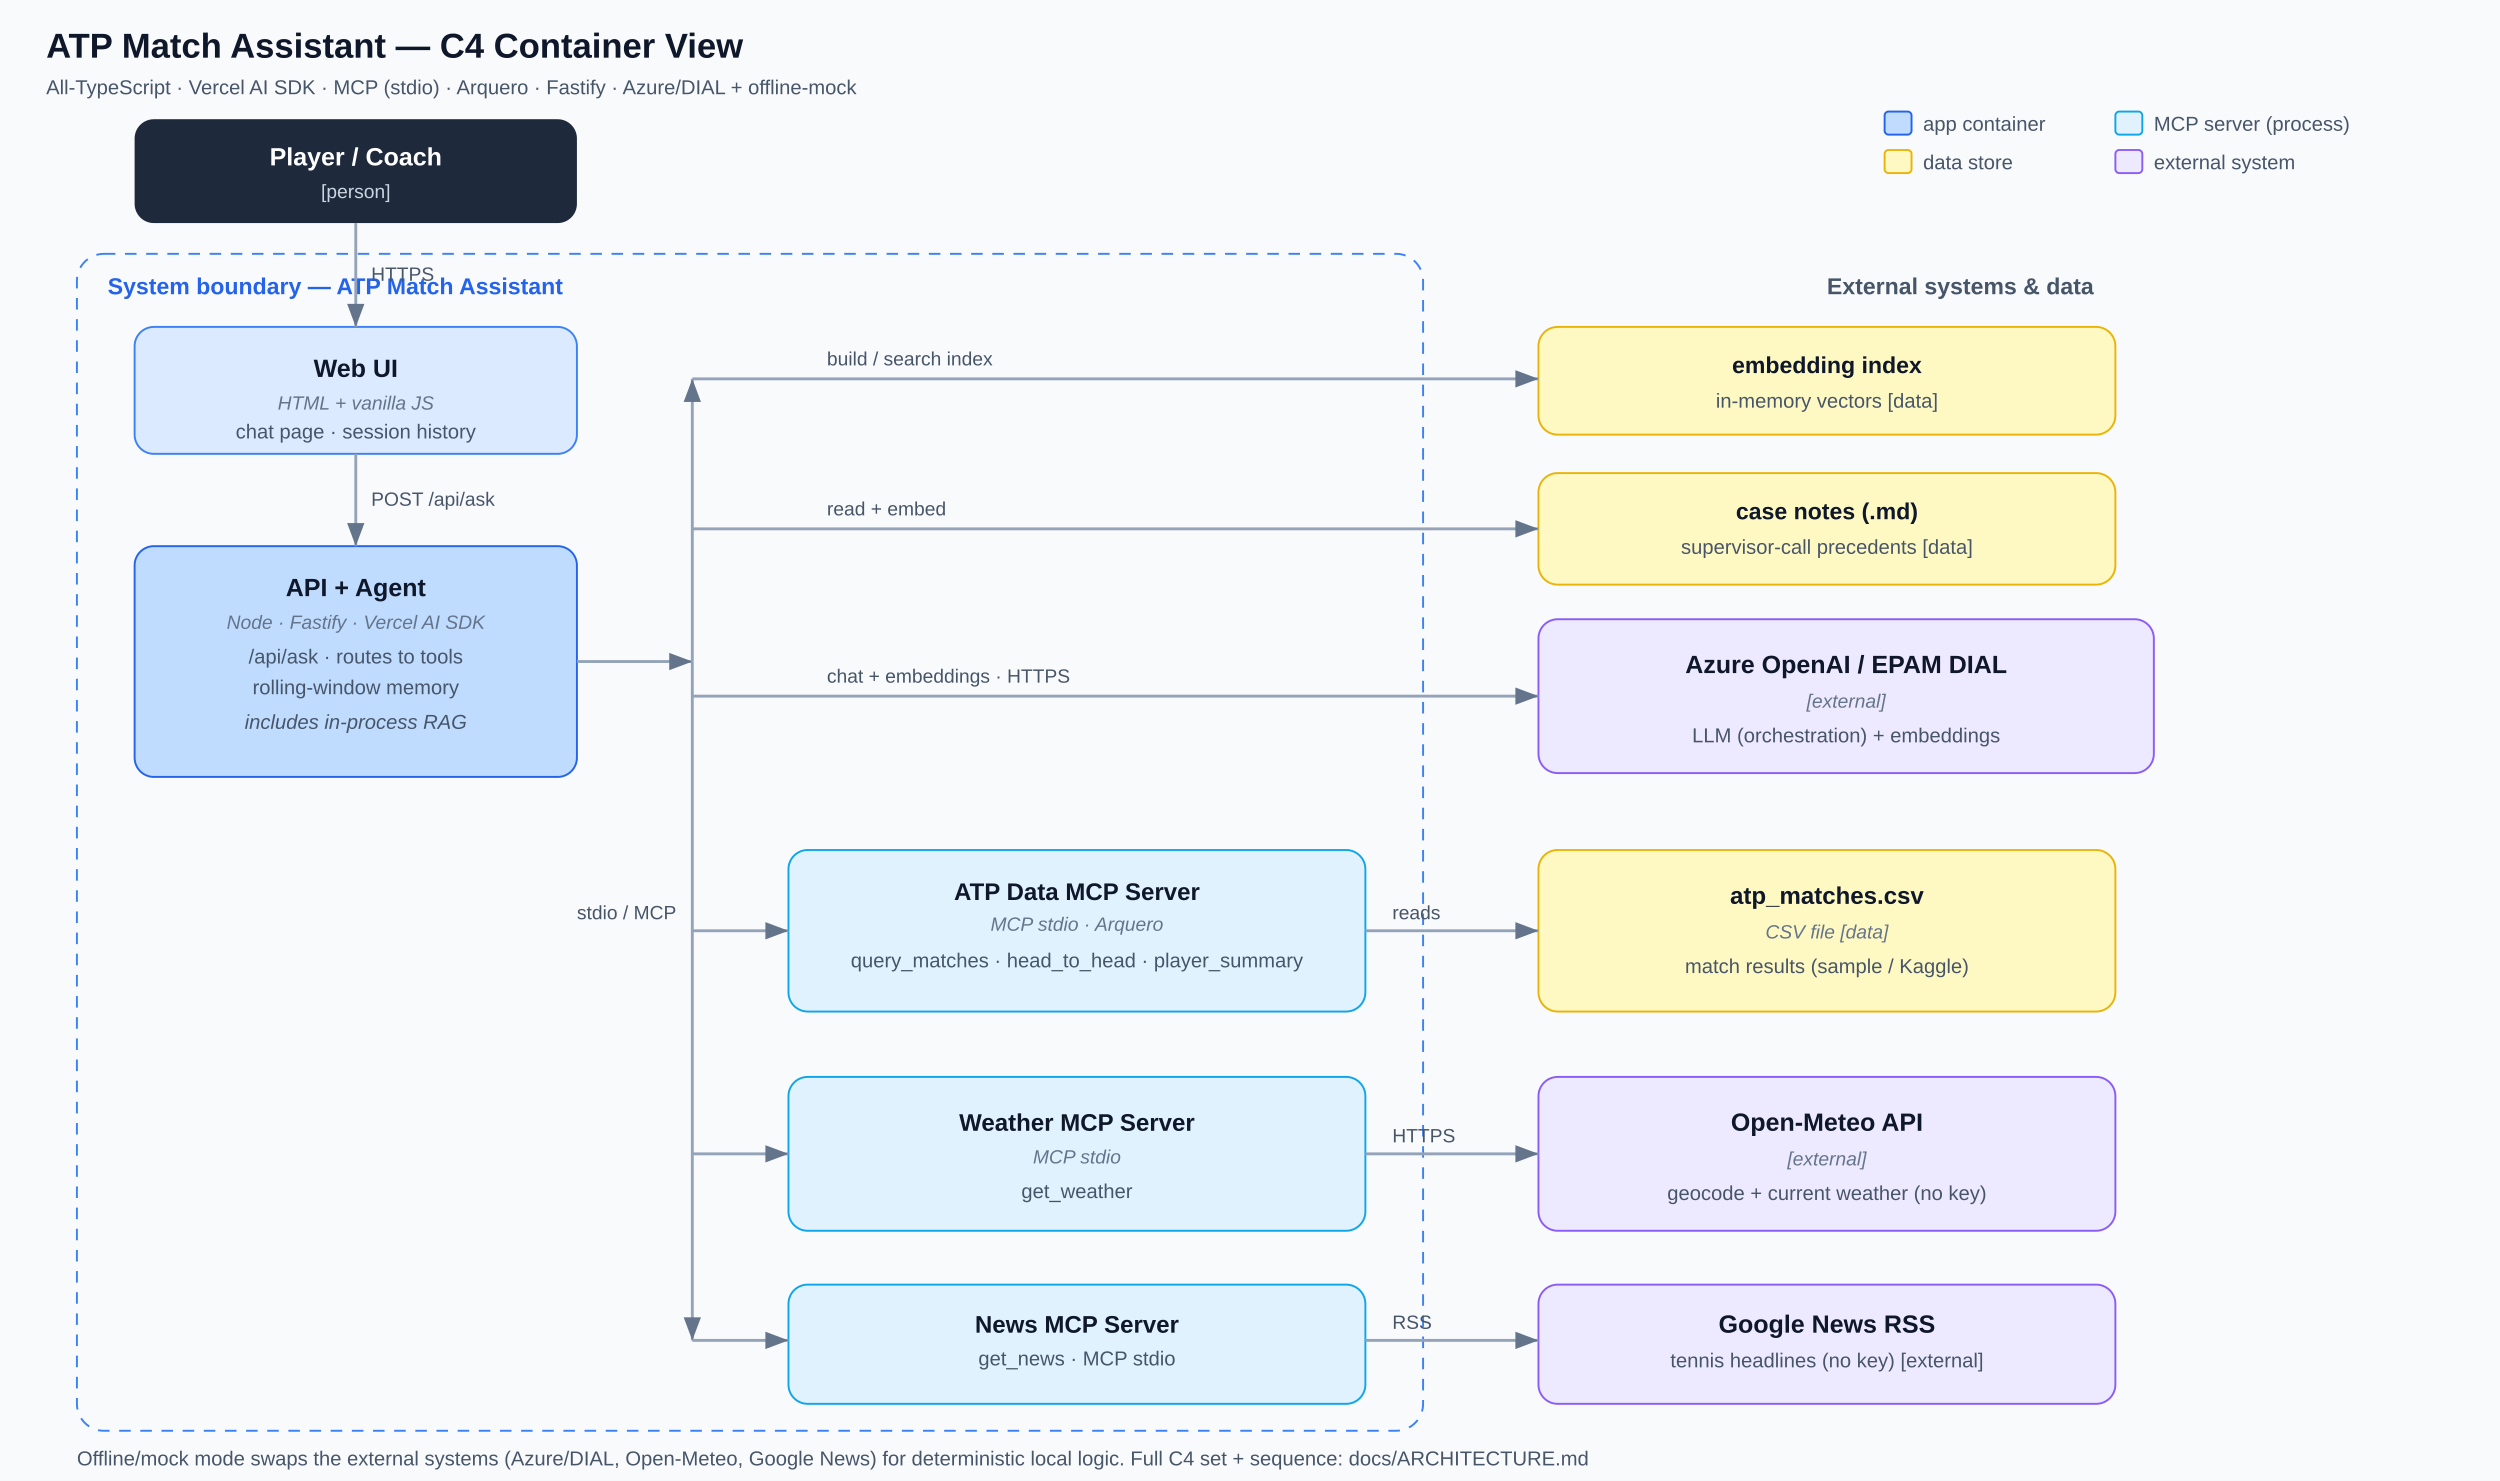
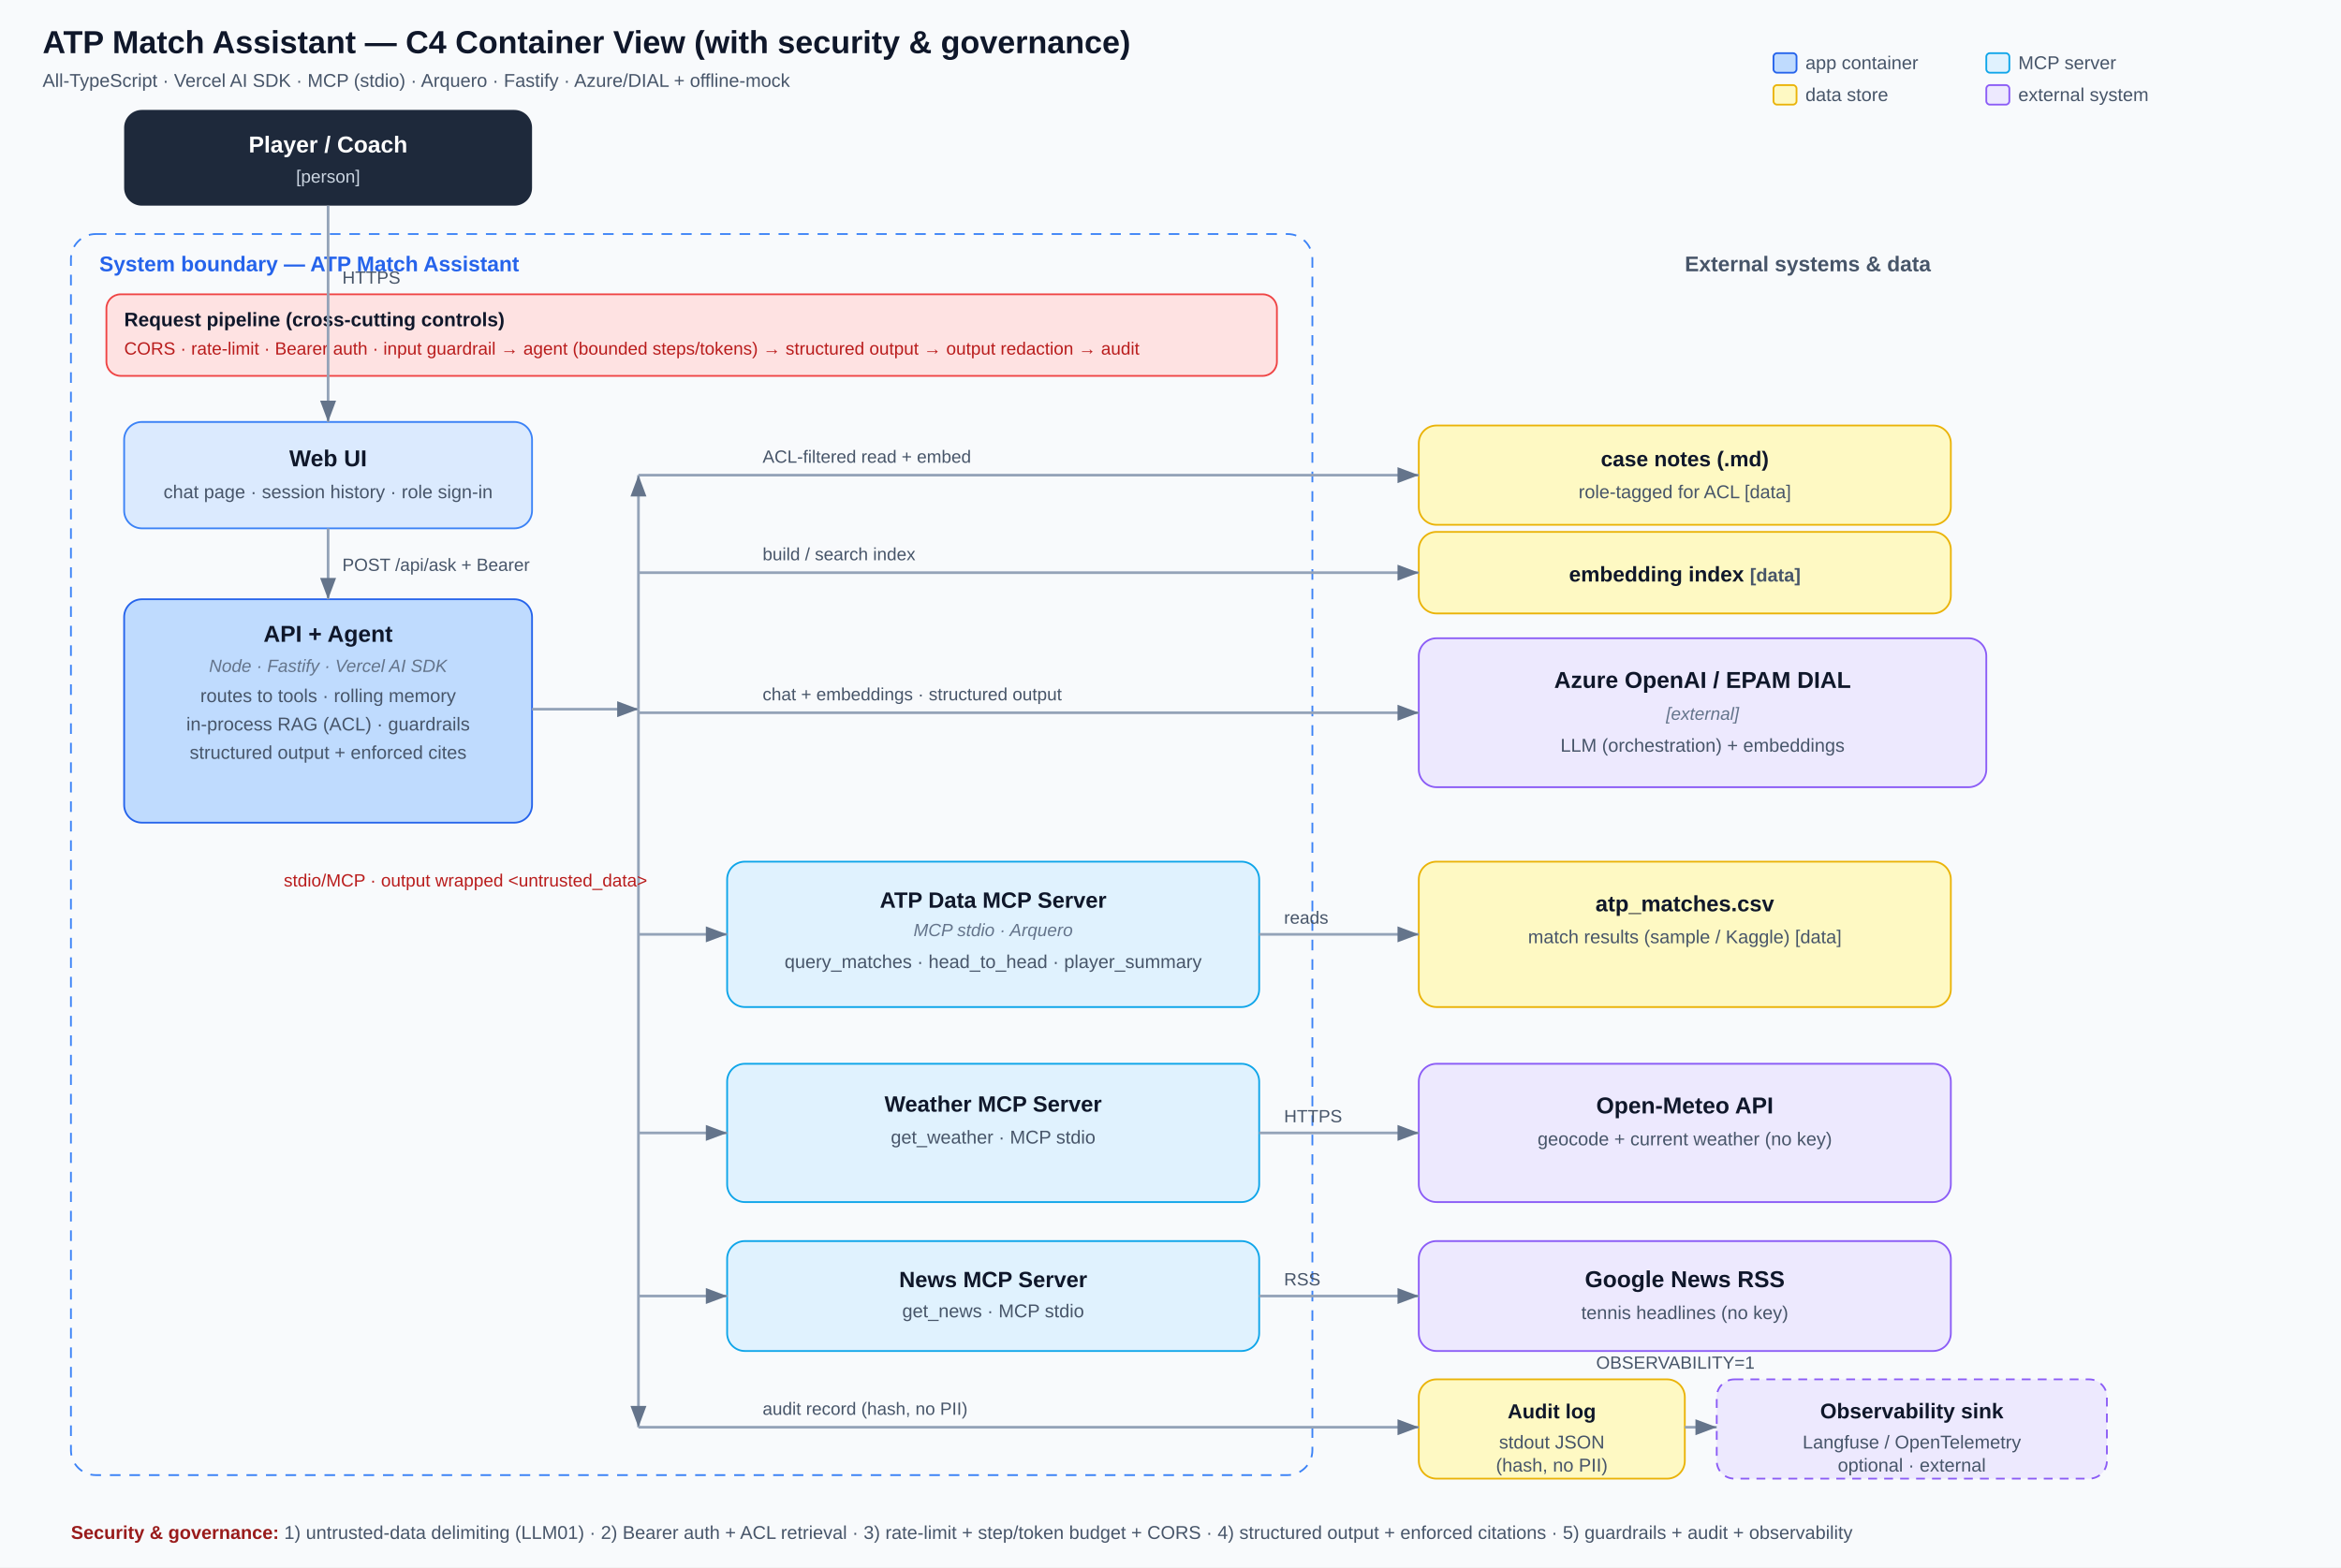
- <svg xmlns="http://www.w3.org/2000/svg" viewBox="0 0 1300 770" font-family="system-ui,Segoe UI,Arial,sans-serif">
+ <svg xmlns="http://www.w3.org/2000/svg" viewBox="0 0 1320 884" font-family="system-ui,Segoe UI,Arial,sans-serif">
  <defs>
    <marker id="ah" markerWidth="9" markerHeight="9" refX="8" refY="3" orient="auto">
      <path d="M0,0 L8,3 L0,6 Z" fill="#64748b" />
    </marker>
    <style>
      .lbl{fill:#0f172a;font-weight:700}
      .sub{fill:#475569;font-size:10.5px}
      .tech{fill:#64748b;font-size:10px;font-style:italic}
      .rel{fill:#475569;font-size:10px}
+       .sec{fill:#b91c1c;font-size:10px}
      .edge{stroke:#94a3b8;stroke-width:1.5;fill:none;marker-end:url(#ah)}
    </style>
  </defs>
-   <rect x="0" y="0" width="1300" height="770" fill="#f8fafc" />
-   <text x="24" y="30" font-size="18" class="lbl">ATP Match Assistant — C4 Container View</text>
+   <rect x="0" y="0" width="1320" height="884" fill="#f8fafc" />
+   <text x="24" y="30" font-size="18" class="lbl">ATP Match Assistant — C4 Container View (with security &amp; governance)</text>
  <text x="24" y="49" class="sub">All-TypeScript · Vercel AI SDK · MCP (stdio) · Arquero · Fastify · Azure/DIAL + offline-mock</text>
+   <g transform="translate(1000,30)">
+     <rect x="0" y="0" width="13" height="11" rx="2" fill="#bfdbfe" stroke="#2563eb" />
+     <text x="18" y="9" class="sub">app container</text>
+     <rect x="120" y="0" width="13" height="11" rx="2" fill="#e0f2fe" stroke="#0ea5e9" />
+     <text x="138" y="9" class="sub">MCP server</text>
+     <rect x="0" y="18" width="13" height="11" rx="2" fill="#fef9c3" stroke="#eab308" />
+     <text x="18" y="27" class="sub">data store</text>
+     <rect x="120" y="18" width="13" height="11" rx="2" fill="#ede9fe" stroke="#8b5cf6" />
+     <text x="138" y="27" class="sub">external system</text>
+   </g>
  <rect x="70" y="62" width="230" height="54" rx="10" fill="#1e293b" />
  <text x="185" y="86" text-anchor="middle" fill="#fff" font-size="13" font-weight="700">Player / Coach</text>
  <text x="185" y="103" text-anchor="middle" fill="#cbd5e1" font-size="10">[person]</text>
-   <rect x="40" y="132" width="700" height="612" rx="14" fill="none" stroke="#3b82f6" stroke-dasharray="6 5" />
+   <rect x="40" y="132" width="700" height="700" rx="14" fill="none" stroke="#3b82f6" stroke-dasharray="6 5" />
  <text x="56" y="153" fill="#2563eb" font-size="12" font-weight="700">System boundary — ATP Match Assistant</text>
-   <rect x="70" y="170" width="230" height="66" rx="10" fill="#dbeafe" stroke="#3b82f6" />
-   <text x="185" y="196" text-anchor="middle" class="lbl" font-size="13">Web UI</text>
-   <text x="185" y="213" text-anchor="middle" class="tech">HTML + vanilla JS</text>
-   <text x="185" y="228" text-anchor="middle" class="sub">chat page · session history</text>
-   <rect x="70" y="284" width="230" height="120" rx="10" fill="#bfdbfe" stroke="#2563eb" />
-   <text x="185" y="310" text-anchor="middle" class="lbl" font-size="13">API + Agent</text>
-   <text x="185" y="327" text-anchor="middle" class="tech">Node · Fastify · Vercel AI SDK</text>
-   <text x="185" y="345" text-anchor="middle" class="sub">/api/ask · routes to tools</text>
-   <text x="185" y="361" text-anchor="middle" class="sub">rolling-window memory</text>
-   <text x="185" y="379" text-anchor="middle" class="sub" font-style="italic">includes in-process RAG</text>
-   <rect x="410" y="442" width="300" height="84" rx="10" fill="#e0f2fe" stroke="#0ea5e9" />
-   <text x="560" y="468" text-anchor="middle" class="lbl" font-size="12.5">ATP Data MCP Server</text>
-   <text x="560" y="484" text-anchor="middle" class="tech">MCP stdio · Arquero</text>
-   <text x="560" y="503" text-anchor="middle" class="sub">query_matches · head_to_head · player_summary</text>
-   <rect x="410" y="560" width="300" height="80" rx="10" fill="#e0f2fe" stroke="#0ea5e9" />
-   <text x="560" y="588" text-anchor="middle" class="lbl" font-size="12.5">Weather MCP Server</text>
-   <text x="560" y="605" text-anchor="middle" class="tech">MCP stdio</text>
-   <text x="560" y="623" text-anchor="middle" class="sub">get_weather</text>
-   <rect x="410" y="668" width="300" height="62" rx="10" fill="#e0f2fe" stroke="#0ea5e9" />
-   <text x="560" y="693" text-anchor="middle" class="lbl" font-size="12.5">News MCP Server</text>
-   <text x="560" y="710" text-anchor="middle" class="sub">get_news · MCP stdio</text>
+   <rect x="60" y="166" width="660" height="46" rx="8" fill="#fee2e2" stroke="#ef4444" />
+   <text x="70" y="184" class="lbl" font-size="11" fill="#991b1b">Request pipeline (cross-cutting controls)</text>
+   <text x="70" y="200" class="sec" font-size="9.5">CORS · rate-limit · Bearer auth · input guardrail  →  agent (bounded steps/tokens)  →  structured output  →  output redaction  →  audit</text>
+   <rect x="70" y="238" width="230" height="60" rx="10" fill="#dbeafe" stroke="#3b82f6" />
+   <text x="185" y="263" text-anchor="middle" class="lbl" font-size="13">Web UI</text>
+   <text x="185" y="281" text-anchor="middle" class="sub">chat page · session history · role sign-in</text>
+   <rect x="70" y="338" width="230" height="126" rx="10" fill="#bfdbfe" stroke="#2563eb" />
+   <text x="185" y="362" text-anchor="middle" class="lbl" font-size="13">API + Agent</text>
+   <text x="185" y="379" text-anchor="middle" class="tech">Node · Fastify · Vercel AI SDK</text>
+   <text x="185" y="396" text-anchor="middle" class="sub">routes to tools · rolling memory</text>
+   <text x="185" y="412" text-anchor="middle" class="sub">in-process RAG (ACL) · guardrails</text>
+   <text x="185" y="428" text-anchor="middle" class="sub">structured output + enforced cites</text>
+   <rect x="410" y="486" width="300" height="82" rx="10" fill="#e0f2fe" stroke="#0ea5e9" />
+   <text x="560" y="512" text-anchor="middle" class="lbl" font-size="12.5">ATP Data MCP Server</text>
+   <text x="560" y="528" text-anchor="middle" class="tech">MCP stdio · Arquero</text>
+   <text x="560" y="546" text-anchor="middle" class="sub">query_matches · head_to_head · player_summary</text>
+   <rect x="410" y="600" width="300" height="78" rx="10" fill="#e0f2fe" stroke="#0ea5e9" />
+   <text x="560" y="627" text-anchor="middle" class="lbl" font-size="12.5">Weather MCP Server</text>
+   <text x="560" y="645" text-anchor="middle" class="sub">get_weather · MCP stdio</text>
+   <rect x="410" y="700" width="300" height="62" rx="10" fill="#e0f2fe" stroke="#0ea5e9" />
+   <text x="560" y="726" text-anchor="middle" class="lbl" font-size="12.5">News MCP Server</text>
+   <text x="560" y="743" text-anchor="middle" class="sub">get_news · MCP stdio</text>
  <text x="950" y="153" fill="#475569" font-size="12" font-weight="700">External systems &amp; data</text>
-   <rect x="800" y="170" width="300" height="56" rx="10" fill="#fef9c3" stroke="#eab308" />
-   <text x="950" y="194" text-anchor="middle" class="lbl" font-size="12">embedding index</text>
-   <text x="950" y="212" text-anchor="middle" class="sub">in-memory vectors [data]</text>
-   <rect x="800" y="246" width="300" height="58" rx="10" fill="#fef9c3" stroke="#eab308" />
-   <text x="950" y="270" text-anchor="middle" class="lbl" font-size="12">case notes (.md)</text>
-   <text x="950" y="288" text-anchor="middle" class="sub">supervisor-call precedents [data]</text>
-   <rect x="800" y="322" width="320" height="80" rx="10" fill="#ede9fe" stroke="#8b5cf6" />
-   <text x="960" y="350" text-anchor="middle" class="lbl" font-size="13">Azure OpenAI / EPAM DIAL</text>
-   <text x="960" y="368" text-anchor="middle" class="tech">[external]</text>
-   <text x="960" y="386" text-anchor="middle" class="sub">LLM (orchestration) + embeddings</text>
-   <rect x="800" y="442" width="300" height="84" rx="10" fill="#fef9c3" stroke="#eab308" />
-   <text x="950" y="470" text-anchor="middle" class="lbl" font-size="12.5">atp_matches.csv</text>
-   <text x="950" y="488" text-anchor="middle" class="tech">CSV file [data]</text>
-   <text x="950" y="506" text-anchor="middle" class="sub">match results (sample / Kaggle)</text>
-   <rect x="800" y="560" width="300" height="80" rx="10" fill="#ede9fe" stroke="#8b5cf6" />
-   <text x="950" y="588" text-anchor="middle" class="lbl" font-size="13">Open-Meteo API</text>
-   <text x="950" y="606" text-anchor="middle" class="tech">[external]</text>
-   <text x="950" y="624" text-anchor="middle" class="sub">geocode + current weather (no key)</text>
-   <rect x="800" y="668" width="300" height="62" rx="10" fill="#ede9fe" stroke="#8b5cf6" />
-   <text x="950" y="693" text-anchor="middle" class="lbl" font-size="13">Google News RSS</text>
-   <text x="950" y="711" text-anchor="middle" class="sub">tennis headlines (no key) [external]</text>
-   <path class="edge" d="M185,116 L185,170" />
-   <text x="193" y="146" class="rel">HTTPS</text>
-   <path class="edge" d="M185,236 L185,284" />
-   <text x="193" y="263" class="rel">POST /api/ask</text>
-   <path class="edge" d="M300,344 L360,344" />
-   <path class="edge" d="M360,344 L360,197" />
-   <path class="edge" d="M360,344 L360,697" />
-   <path class="edge" d="M360,197 L800,197" />
-   <text x="430" y="190" class="rel">build / search index</text>
-   <path class="edge" d="M360,275 L800,275" />
-   <text x="430" y="268" class="rel">read + embed</text>
-   <path class="edge" d="M360,362 L800,362" />
-   <text x="430" y="355" class="rel">chat + embeddings · HTTPS</text>
-   <path class="edge" d="M360,484 L410,484" />
-   <text x="300" y="478" class="rel">stdio / MCP</text>
-   <path class="edge" d="M360,600 L410,600" />
-   <path class="edge" d="M360,697 L410,697" />
-   <path class="edge" d="M710,484 L800,484" />
-   <text x="724" y="478" class="rel">reads</text>
-   <path class="edge" d="M710,600 L800,600" />
-   <text x="724" y="594" class="rel">HTTPS</text>
-   <path class="edge" d="M710,697 L800,697" />
-   <text x="724" y="691" class="rel">RSS</text>
-   <rect x="40" y="58" width="0" height="0" />
-   <g transform="translate(980,58)">
-     <rect x="0" y="0" width="14" height="12" rx="2" fill="#bfdbfe" stroke="#2563eb" />
-     <text x="20" y="10" class="sub">app container</text>
-     <rect x="120" y="0" width="14" height="12" rx="2" fill="#e0f2fe" stroke="#0ea5e9" />
-     <text x="140" y="10" class="sub">MCP server (process)</text>
-     <rect x="0" y="20" width="14" height="12" rx="2" fill="#fef9c3" stroke="#eab308" />
-     <text x="20" y="30" class="sub">data store</text>
-     <rect x="120" y="20" width="14" height="12" rx="2" fill="#ede9fe" stroke="#8b5cf6" />
-     <text x="140" y="30" class="sub">external system</text>
-   </g>
-   <text x="40" y="762" class="sub">Offline/mock mode swaps the external systems (Azure/DIAL, Open-Meteo, Google News) for deterministic local logic. Full C4 set + sequence: docs/ARCHITECTURE.md</text>
+   <rect x="800" y="300" width="300" height="46" rx="10" fill="#fef9c3" stroke="#eab308" />
+   <text x="950" y="328" text-anchor="middle" class="lbl" font-size="12">embedding index <tspan class="sub">[data]</tspan>
+   </text>
+   <rect x="800" y="240" width="300" height="56" rx="10" fill="#fef9c3" stroke="#eab308" />
+   <text x="950" y="263" text-anchor="middle" class="lbl" font-size="12">case notes (.md)</text>
+   <text x="950" y="281" text-anchor="middle" class="sub">role-tagged for ACL [data]</text>
+   <rect x="800" y="360" width="320" height="84" rx="10" fill="#ede9fe" stroke="#8b5cf6" />
+   <text x="960" y="388" text-anchor="middle" class="lbl" font-size="13">Azure OpenAI / EPAM DIAL</text>
+   <text x="960" y="406" text-anchor="middle" class="tech">[external]</text>
+   <text x="960" y="424" text-anchor="middle" class="sub">LLM (orchestration) + embeddings</text>
+   <rect x="800" y="486" width="300" height="82" rx="10" fill="#fef9c3" stroke="#eab308" />
+   <text x="950" y="514" text-anchor="middle" class="lbl" font-size="12.5">atp_matches.csv</text>
+   <text x="950" y="532" text-anchor="middle" class="sub">match results (sample / Kaggle) [data]</text>
+   <rect x="800" y="600" width="300" height="78" rx="10" fill="#ede9fe" stroke="#8b5cf6" />
+   <text x="950" y="628" text-anchor="middle" class="lbl" font-size="13">Open-Meteo API</text>
+   <text x="950" y="646" text-anchor="middle" class="sub">geocode + current weather (no key)</text>
+   <rect x="800" y="700" width="300" height="62" rx="10" fill="#ede9fe" stroke="#8b5cf6" />
+   <text x="950" y="726" text-anchor="middle" class="lbl" font-size="13">Google News RSS</text>
+   <text x="950" y="744" text-anchor="middle" class="sub">tennis headlines (no key)</text>
+   <rect x="800" y="778" width="150" height="56" rx="10" fill="#fef9c3" stroke="#eab308" />
+   <text x="875" y="800" text-anchor="middle" class="lbl" font-size="11.5">Audit log</text>
+   <text x="875" y="817" text-anchor="middle" class="sub">stdout JSON</text>
+   <text x="875" y="830" text-anchor="middle" class="sub">(hash, no PII)</text>
+   <rect x="968" y="778" width="220" height="56" rx="10" fill="#ede9fe" stroke="#8b5cf6" stroke-dasharray="5 4" />
+   <text x="1078" y="800" text-anchor="middle" class="lbl" font-size="12">Observability sink</text>
+   <text x="1078" y="817" text-anchor="middle" class="sub">Langfuse / OpenTelemetry</text>
+   <text x="1078" y="830" text-anchor="middle" class="sub">optional · external</text>
+   <path class="edge" d="M185,116 L185,238" />
+   <text x="193" y="160" class="rel">HTTPS</text>
+   <path class="edge" d="M185,298 L185,338" />
+   <text x="193" y="322" class="rel">POST /api/ask + Bearer</text>
+   <path class="edge" d="M300,400 L360,400" />
+   <path class="edge" d="M360,400 L360,268" />
+   <path class="edge" d="M360,400 L360,805" />
+   <path class="edge" d="M360,268 L800,268" />
+   <text x="430" y="261" class="rel">ACL-filtered read + embed</text>
+   <path class="edge" d="M360,323 L800,323" />
+   <text x="430" y="316" class="rel">build / search index</text>
+   <path class="edge" d="M360,402 L800,402" />
+   <text x="430" y="395" class="rel">chat + embeddings · structured output</text>
+   <path class="edge" d="M360,527 L410,527" />
+   <text x="160" y="500" class="sec">stdio/MCP · output wrapped &lt;untrusted_data&gt;</text>
+   <path class="edge" d="M360,639 L410,639" />
+   <path class="edge" d="M360,731 L410,731" />
+   <path class="edge" d="M360,805 L800,805" />
+   <text x="430" y="798" class="rel">audit record (hash, no PII)</text>
+   <path class="edge" d="M710,527 L800,527" />
+   <text x="724" y="521" class="rel">reads</text>
+   <path class="edge" d="M710,639 L800,639" />
+   <text x="724" y="633" class="rel">HTTPS</text>
+   <path class="edge" d="M710,731 L800,731" />
+   <text x="724" y="725" class="rel">RSS</text>
+   <path class="edge" d="M950,805 L968,805" />
+   <text x="900" y="772" class="rel">OBSERVABILITY=1</text>
+   <text x="40" y="868" class="sub">
+     <tspan fill="#991b1b" font-weight="700">Security &amp; governance:</tspan>  1) untrusted-data delimiting (LLM01)  ·  2) Bearer auth + ACL retrieval  ·  3) rate-limit + step/token budget + CORS  ·  4) structured output + enforced citations  ·  5) guardrails + audit + observability</text>
</svg>
